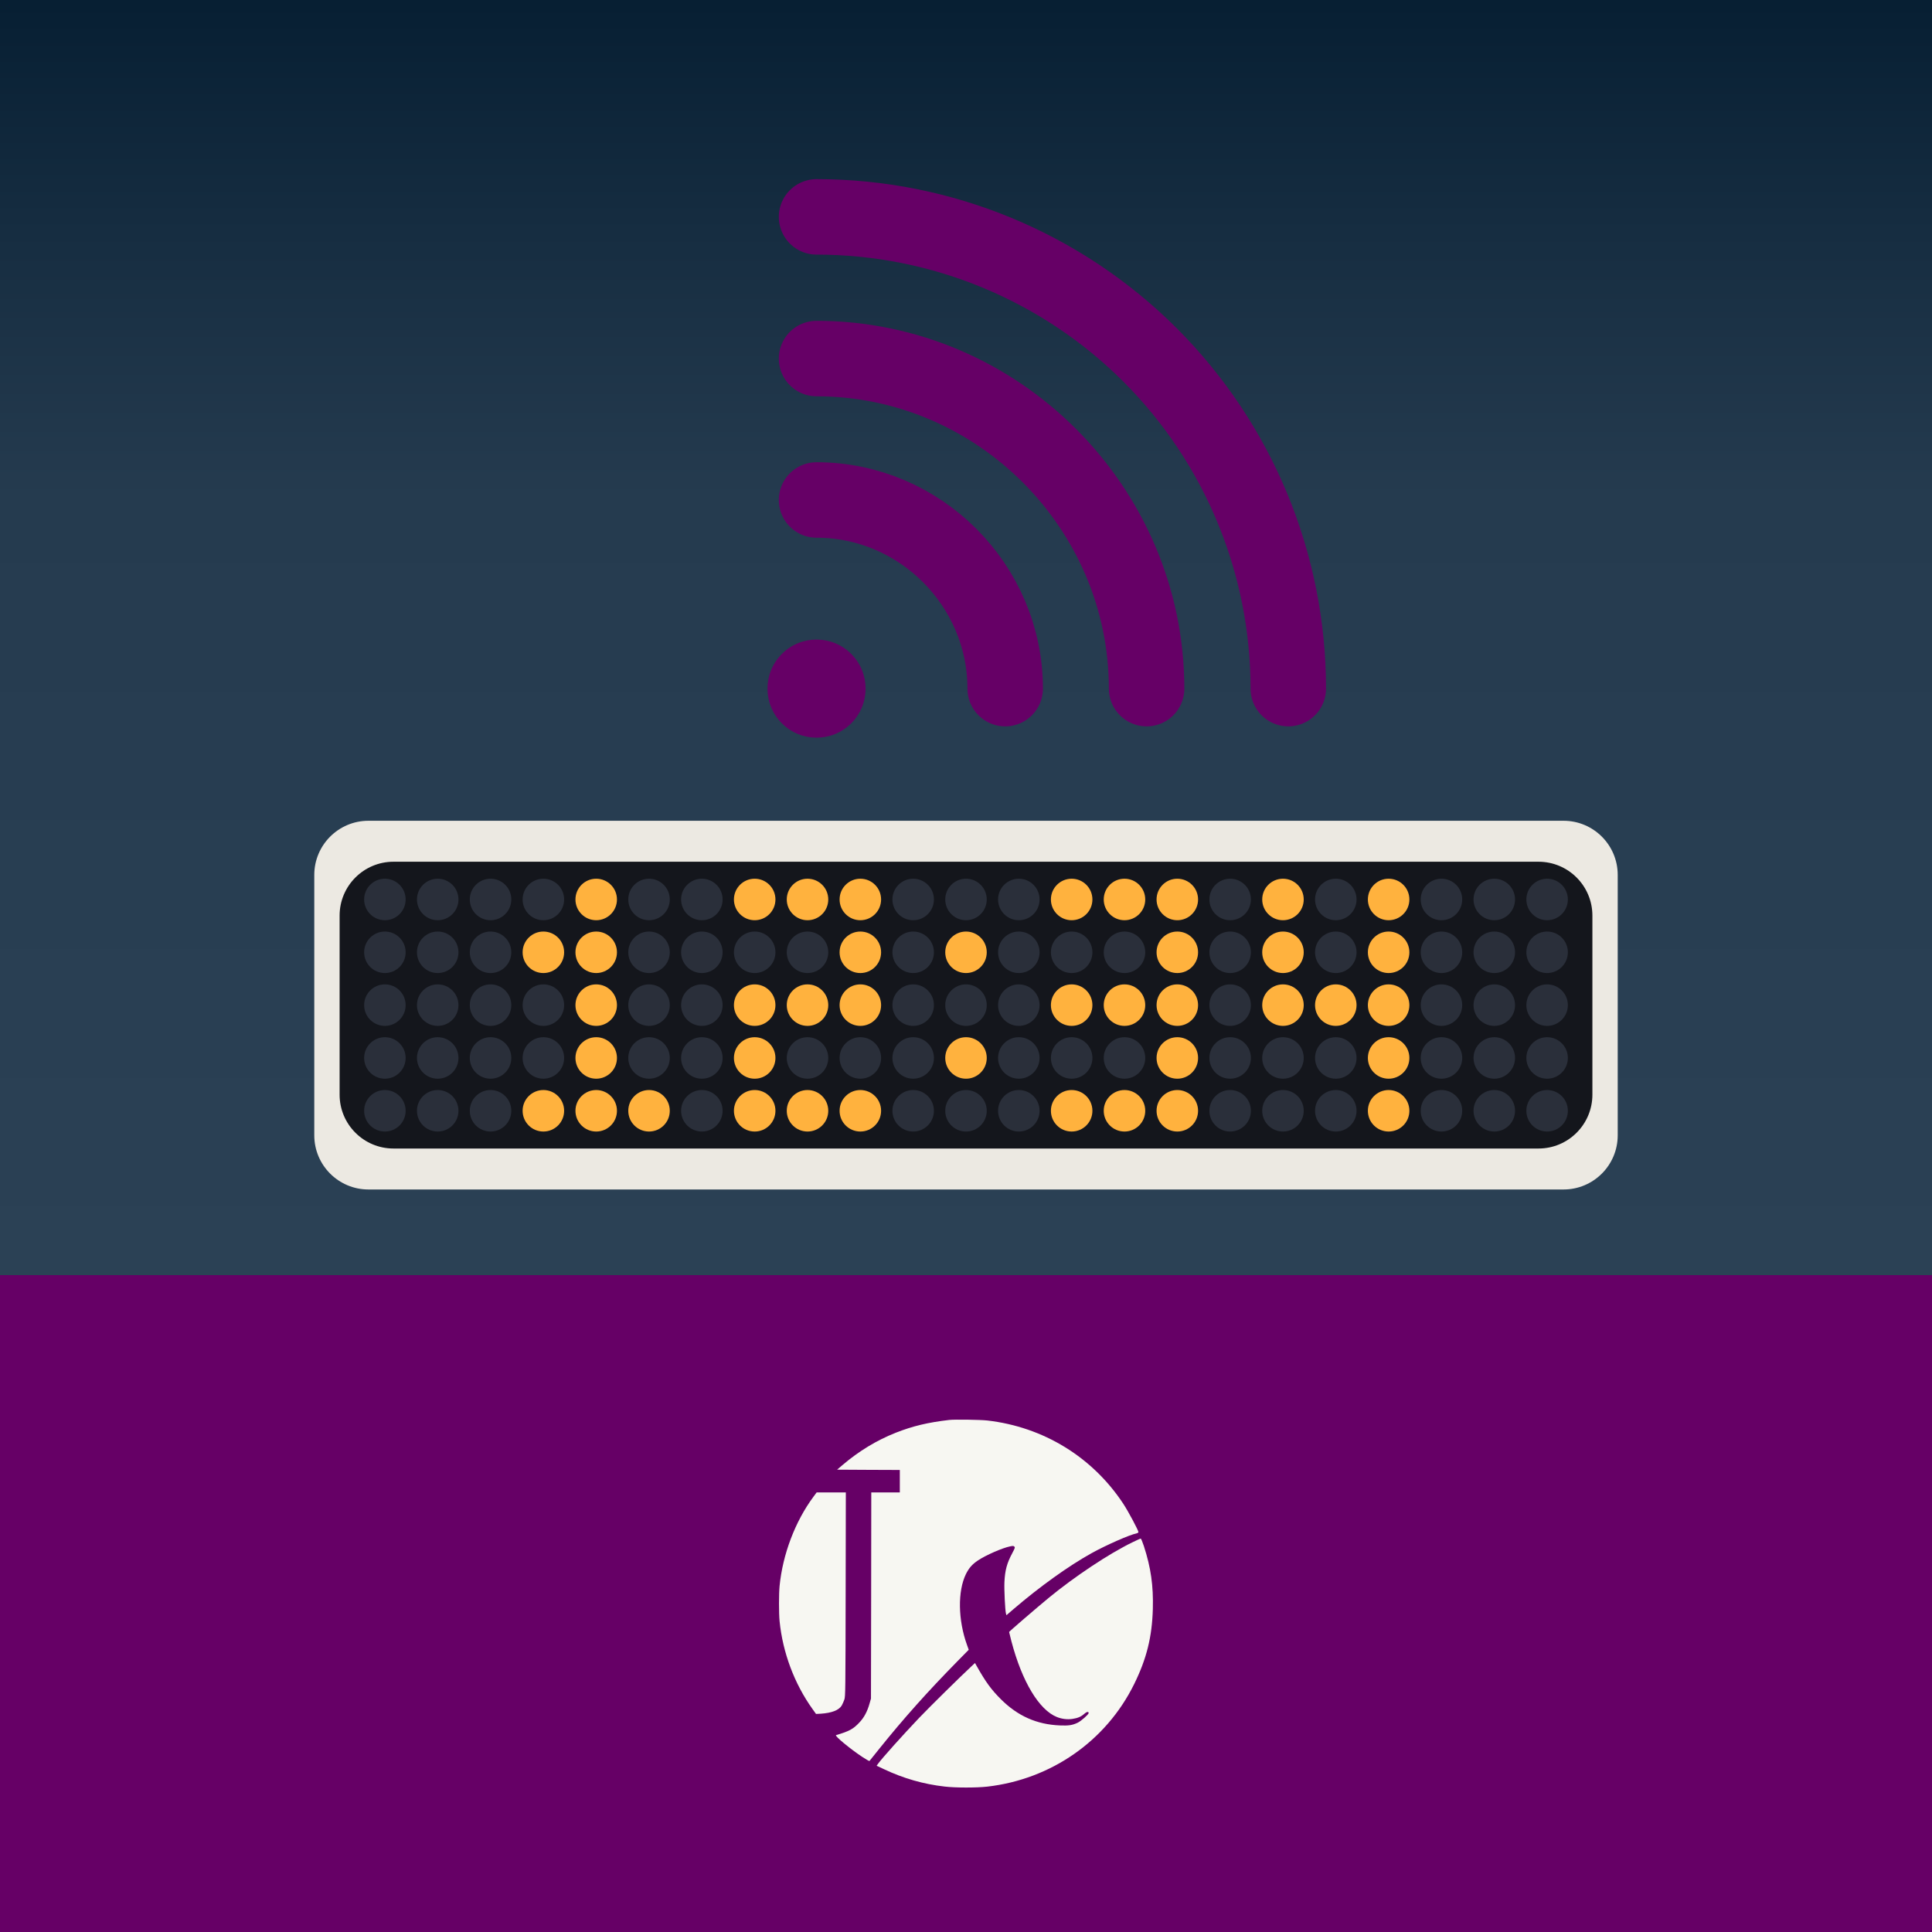
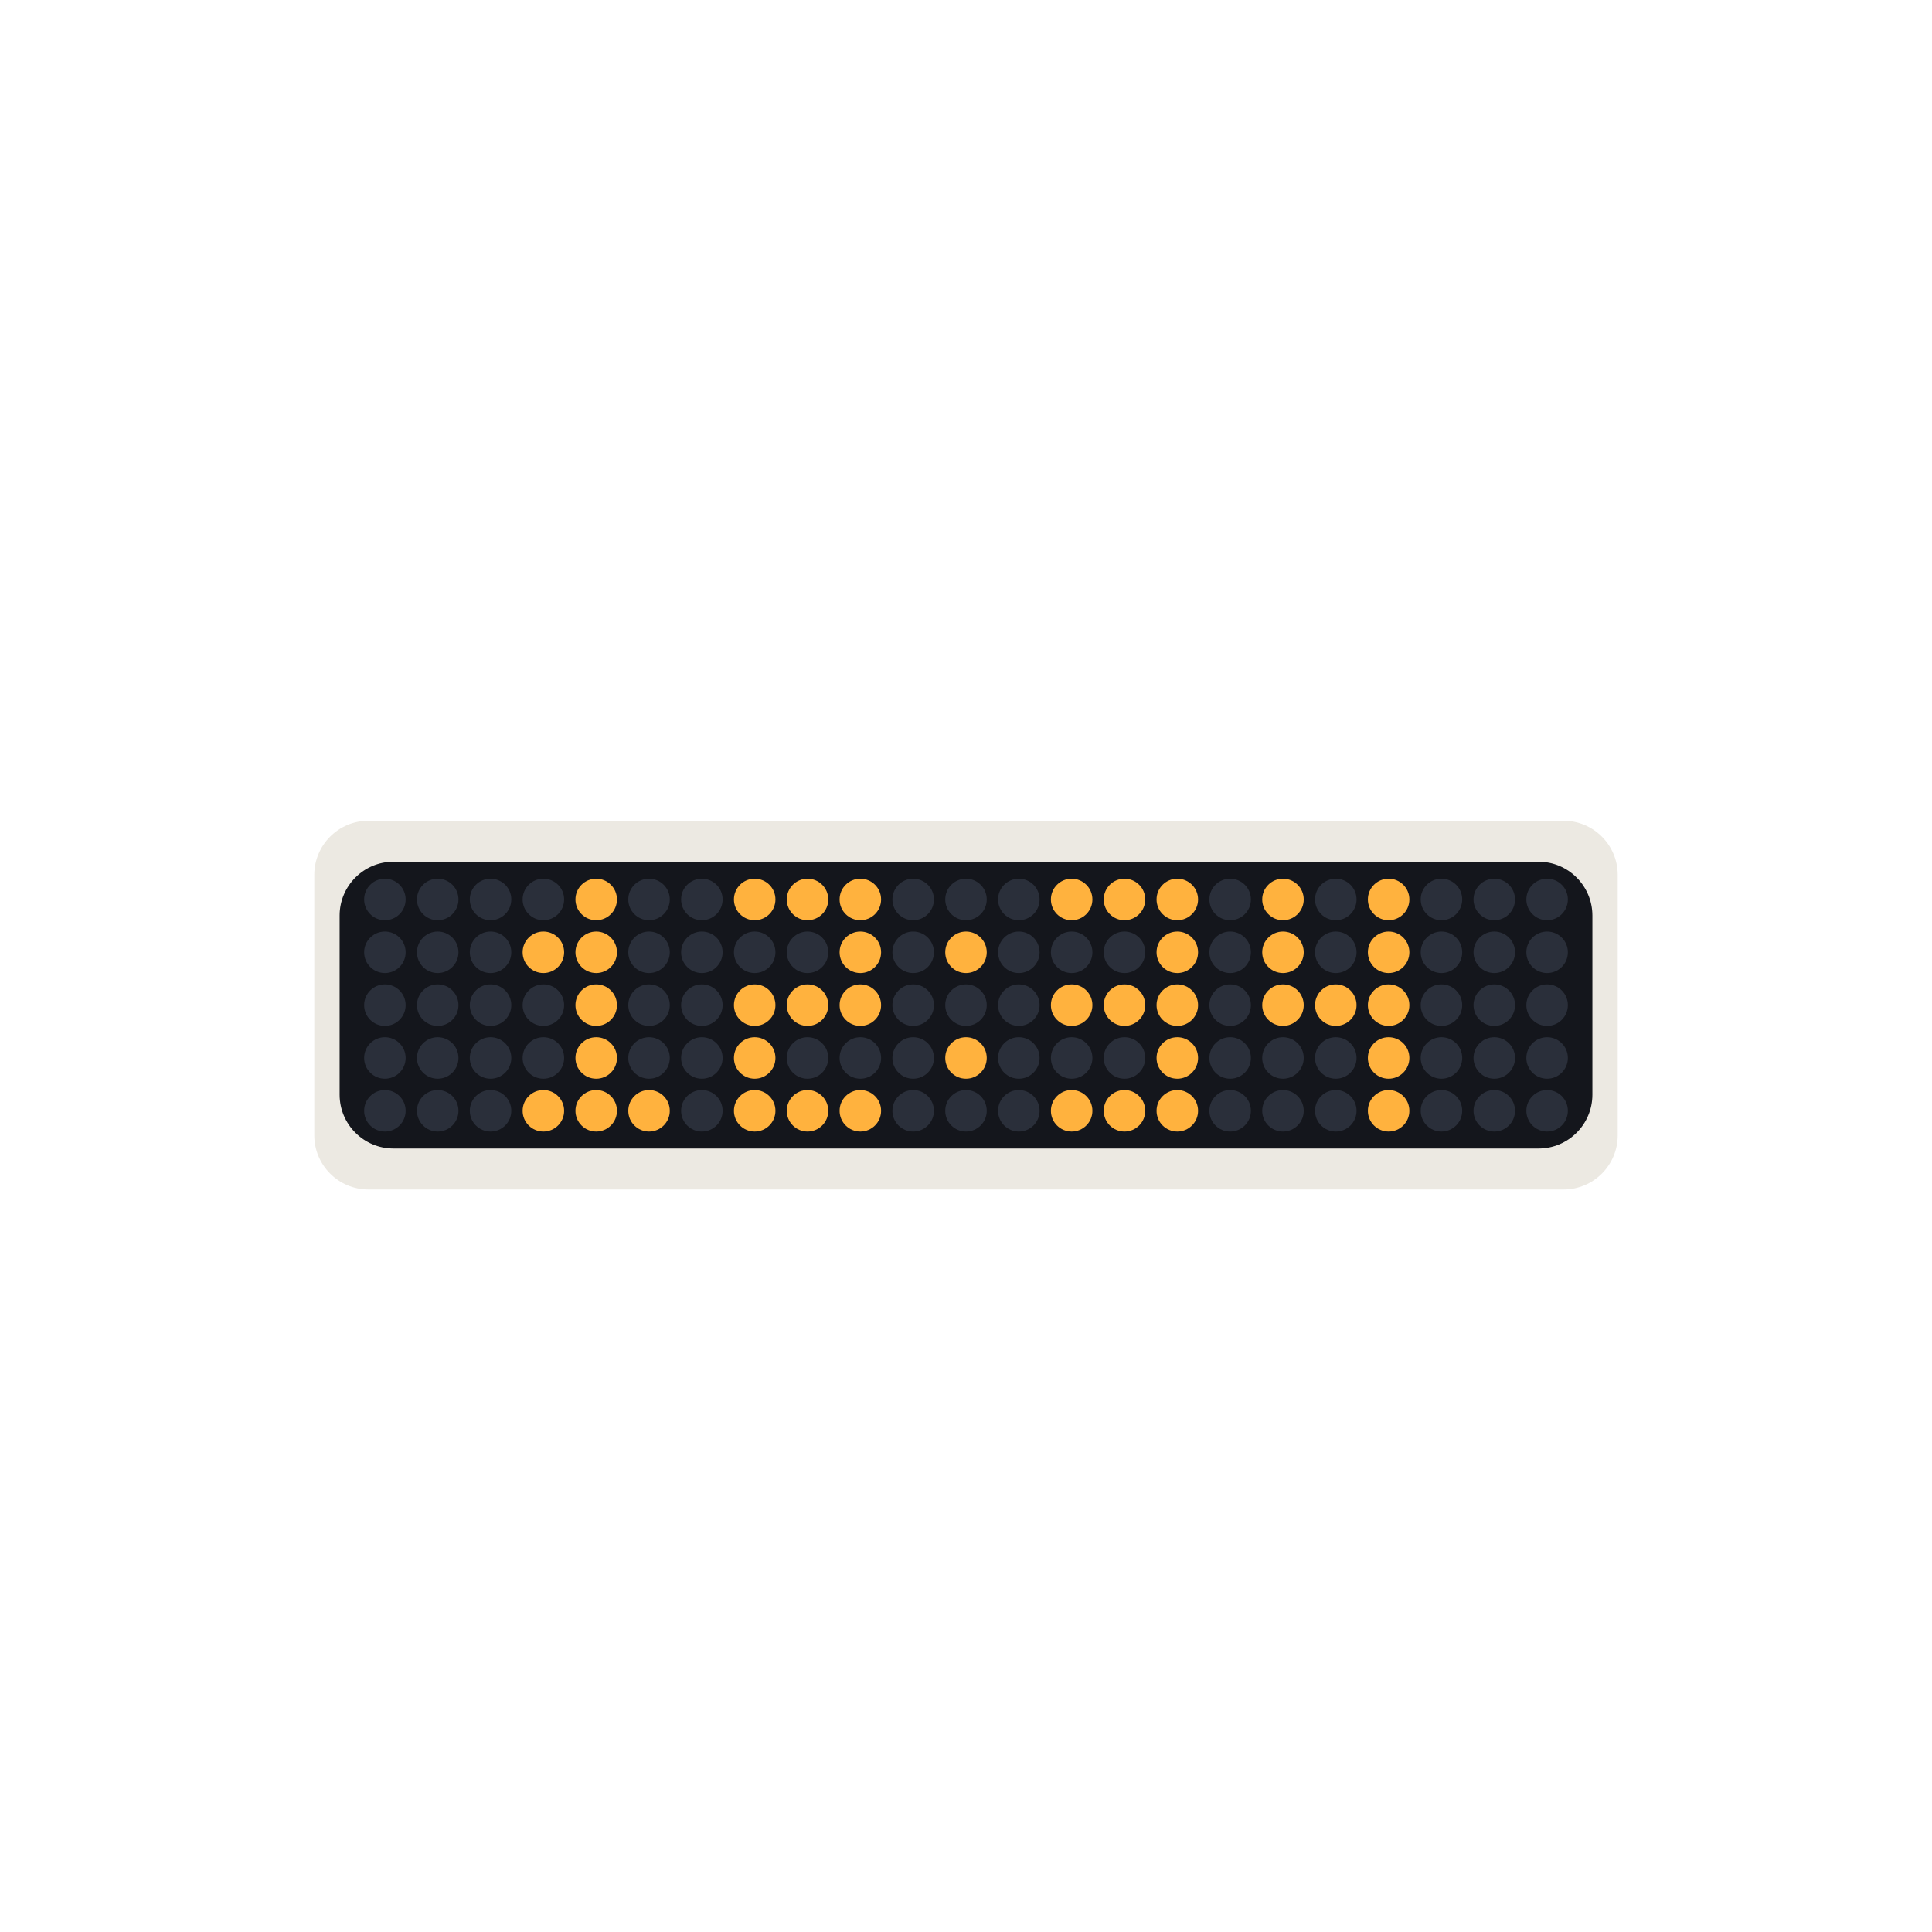
<svg xmlns="http://www.w3.org/2000/svg" width="1024" height="1024" viewBox="0 0 250 250" version="1.1" xml:space="preserve" style="fill-rule:evenodd;clip-rule:evenodd;stroke-linecap:round;">
-   <rect x="0" y="0" width="250" height="250" style="fill:url(#_Linear1);" />
-   <g transform="matrix(2.5,0,0,2.5,0,0)">
-     <rect x="0" y="66" width="100" height="34" style="fill:rgb(102,0,102);" />
-   </g>
-   <g transform="matrix(0.078571,0,0,0.078571,97.5,180)">
-     <g id="m" transform="matrix(0.1,0,0,-0.1,0,700)">
-       <path d="M3225,6524C2872,6483 2625,6424 2345,6314C2027,6188 1736,6011 1466,5781L1377,5705L1894,5702L2410,5700L2410,5330L1940,5330L1938,3633L1935,1935L1912,1855C1875,1722 1821,1621 1742,1539C1641,1432 1578,1398 1360,1333C1330,1324 1586,1111 1791,975C1853,934 1907,903 1910,907C1914,912 1989,1005 2077,1115C2473,1608 2867,2049 3361,2552L3545,2739L3517,2817C3368,3229 3361,3704 3499,3986C3550,4087 3601,4146 3698,4211C3829,4298 4099,4416 4227,4442C4272,4451 4284,4451 4296,4438C4310,4425 4306,4413 4261,4328C4174,4166 4142,4047 4133,3855C4127,3735 4144,3388 4158,3336L4166,3308L4282,3408C4716,3780 5189,4119 5565,4328C5804,4461 6196,4634 6310,4656C6326,4660 6340,4669 6340,4676C6340,4705 6175,5014 6092,5141C5584,5913 4775,6409 3850,6515C3728,6528 3320,6534 3225,6524Z" style="fill:rgb(247,247,242);fill-rule:nonzero;" />
-       <path d="M986,5257C686,4851 482,4313 430,3791C417,3658 417,3342 430,3209C482,2692 673,2181 972,1763L1030,1682L1108,1686C1290,1698 1408,1744 1454,1822C1467,1846 1487,1890 1497,1920C1514,1972 1515,2058 1518,3653L1521,5330L1040,5330L986,5257Z" style="fill:rgb(247,247,242);fill-rule:nonzero;" />
-       <path d="M6235,4506C5858,4323 5290,3946 4865,3596C4671,3437 4210,3039 4210,3032C4210,3028 4228,2958 4249,2875C4423,2215 4704,1747 4998,1631C5079,1599 5167,1588 5251,1600C5339,1613 5395,1636 5448,1684C5486,1719 5520,1725 5520,1697C5520,1674 5393,1563 5338,1537C5251,1496 5191,1487 5045,1493C4664,1509 4351,1648 4074,1925C3914,2085 3825,2207 3675,2473L3648,2521L3587,2464C3396,2286 2901,1798 2731,1620C2456,1331 2116,952 2048,857L2028,829L2152,771C2468,621 2802,525 3150,486C3327,465 3673,465 3850,485C4904,606 5809,1238 6270,2175C6475,2591 6564,2951 6577,3410C6587,3795 6546,4088 6429,4448C6407,4515 6384,4570 6377,4570C6370,4570 6307,4541 6235,4506Z" style="fill:rgb(247,247,242);fill-rule:nonzero;" />
-     </g>
-   </g>
  <g transform="matrix(0.227924,0,0,0.216868,8.302703,-15.67273)">
    <path d="M851.257,562C868.225,562 882,576.478 882,594.31L882,749.69C882,767.522 868.225,782 851.257,782L172.743,782C155.775,782 142,767.522 142,749.69L142,594.31C142,576.478 155.775,562 172.743,562L851.257,562Z" style="fill:rgb(236,233,226);" />
  </g>
  <g transform="matrix(1,0,0,1,0,-32)">
    <g transform="matrix(0.244141,0,0,0.244141,0,-2)">
      <path d="M815.455,596C831.209,596 844,608.791 844,624.545L844,719.455C844,735.209 831.209,748 815.455,748L208.545,748C192.791,748 180,735.209 180,719.455L180,624.545C180,608.791 192.791,596 208.545,596L815.455,596Z" style="fill:rgb(20,22,28);" />
    </g>
    <g>
      <g transform="matrix(0.244141,0,0,0.244141,0,-2)">
        <circle cx="204" cy="616" r="11" style="fill:rgb(42,47,58);" />
      </g>
      <g transform="matrix(0.244141,0,0,0.244141,0,-2)">
        <circle cx="232" cy="616" r="11" style="fill:rgb(42,47,58);" />
      </g>
      <g transform="matrix(0.244141,0,0,0.244141,0,-2)">
        <circle cx="260" cy="616" r="11" style="fill:rgb(42,47,58);" />
      </g>
      <g transform="matrix(0.244141,0,0,0.244141,0,-2)">
        <circle cx="288" cy="616" r="11" style="fill:rgb(42,47,58);" />
      </g>
      <g transform="matrix(0.244141,0,0,0.244141,0,-2)">
        <circle cx="344" cy="616" r="11" style="fill:rgb(42,47,58);" />
      </g>
      <g transform="matrix(0.244141,0,0,0.244141,0,-2)">
        <circle cx="372" cy="616" r="11" style="fill:rgb(42,47,58);" />
      </g>
      <g transform="matrix(0.244141,0,0,0.244141,0,-2)">
        <circle cx="484" cy="616" r="11" style="fill:rgb(42,47,58);" />
      </g>
      <g transform="matrix(0.244141,0,0,0.244141,0,-2)">
        <circle cx="512" cy="616" r="11" style="fill:rgb(42,47,58);" />
      </g>
      <g transform="matrix(0.244141,0,0,0.244141,0,-2)">
        <circle cx="540" cy="616" r="11" style="fill:rgb(42,47,58);" />
      </g>
      <g transform="matrix(0.244141,0,0,0.244141,0,-2)">
        <circle cx="652" cy="616" r="11" style="fill:rgb(42,47,58);" />
      </g>
      <g transform="matrix(0.244141,0,0,0.244141,0,-2)">
        <circle cx="708" cy="616" r="11" style="fill:rgb(42,47,58);" />
      </g>
      <g transform="matrix(0.244141,0,0,0.244141,0,-2)">
        <circle cx="764" cy="616" r="11" style="fill:rgb(42,47,58);" />
      </g>
      <g transform="matrix(0.244141,0,0,0.244141,0,-2)">
        <circle cx="792" cy="616" r="11" style="fill:rgb(42,47,58);" />
      </g>
      <g transform="matrix(0.244141,0,0,0.244141,0,-2)">
        <circle cx="820" cy="616" r="11" style="fill:rgb(42,47,58);" />
      </g>
      <g transform="matrix(0.244141,0,0,0.244141,0,-2)">
        <circle cx="204" cy="644" r="11" style="fill:rgb(42,47,58);" />
      </g>
      <g transform="matrix(0.244141,0,0,0.244141,0,-2)">
        <circle cx="232" cy="644" r="11" style="fill:rgb(42,47,58);" />
      </g>
      <g transform="matrix(0.244141,0,0,0.244141,0,-2)">
        <circle cx="260" cy="644" r="11" style="fill:rgb(42,47,58);" />
      </g>
      <g transform="matrix(0.244141,0,0,0.244141,0,-2)">
        <circle cx="344" cy="644" r="11" style="fill:rgb(42,47,58);" />
      </g>
      <g transform="matrix(0.244141,0,0,0.244141,0,-2)">
        <circle cx="372" cy="644" r="11" style="fill:rgb(42,47,58);" />
      </g>
      <g transform="matrix(0.244141,0,0,0.244141,0,-2)">
        <circle cx="400" cy="644" r="11" style="fill:rgb(42,47,58);" />
      </g>
      <g transform="matrix(0.244141,0,0,0.244141,0,-2)">
        <circle cx="428" cy="644" r="11" style="fill:rgb(42,47,58);" />
      </g>
      <g transform="matrix(0.244141,0,0,0.244141,0,-2)">
        <circle cx="484" cy="644" r="11" style="fill:rgb(42,47,58);" />
      </g>
      <g transform="matrix(0.244141,0,0,0.244141,0,-2)">
        <circle cx="540" cy="644" r="11" style="fill:rgb(42,47,58);" />
      </g>
      <g transform="matrix(0.244141,0,0,0.244141,0,-2)">
        <circle cx="568" cy="644" r="11" style="fill:rgb(42,47,58);" />
      </g>
      <g transform="matrix(0.244141,0,0,0.244141,0,-2)">
        <circle cx="596" cy="644" r="11" style="fill:rgb(42,47,58);" />
      </g>
      <g transform="matrix(0.244141,0,0,0.244141,0,-2)">
        <circle cx="652" cy="644" r="11" style="fill:rgb(42,47,58);" />
      </g>
      <g transform="matrix(0.244141,0,0,0.244141,0,-2)">
        <circle cx="708" cy="644" r="11" style="fill:rgb(42,47,58);" />
      </g>
      <g transform="matrix(0.244141,0,0,0.244141,0,-2)">
        <circle cx="764" cy="644" r="11" style="fill:rgb(42,47,58);" />
      </g>
      <g transform="matrix(0.244141,0,0,0.244141,0,-2)">
        <circle cx="792" cy="644" r="11" style="fill:rgb(42,47,58);" />
      </g>
      <g transform="matrix(0.244141,0,0,0.244141,0,-2)">
        <circle cx="820" cy="644" r="11" style="fill:rgb(42,47,58);" />
      </g>
      <g transform="matrix(0.244141,0,0,0.244141,0,-2)">
        <circle cx="204" cy="672" r="11" style="fill:rgb(42,47,58);" />
      </g>
      <g transform="matrix(0.244141,0,0,0.244141,0,-2)">
        <circle cx="232" cy="672" r="11" style="fill:rgb(42,47,58);" />
      </g>
      <g transform="matrix(0.244141,0,0,0.244141,0,-2)">
        <circle cx="260" cy="672" r="11" style="fill:rgb(42,47,58);" />
      </g>
      <g transform="matrix(0.244141,0,0,0.244141,0,-2)">
        <circle cx="288" cy="672" r="11" style="fill:rgb(42,47,58);" />
      </g>
      <g transform="matrix(0.244141,0,0,0.244141,0,-2)">
        <circle cx="344" cy="672" r="11" style="fill:rgb(42,47,58);" />
      </g>
      <g transform="matrix(0.244141,0,0,0.244141,0,-2)">
        <circle cx="372" cy="672" r="11" style="fill:rgb(42,47,58);" />
      </g>
      <g transform="matrix(0.244141,0,0,0.244141,0,-2)">
        <circle cx="484" cy="672" r="11" style="fill:rgb(42,47,58);" />
      </g>
      <g transform="matrix(0.244141,0,0,0.244141,0,-2)">
        <circle cx="512" cy="672" r="11" style="fill:rgb(42,47,58);" />
      </g>
      <g transform="matrix(0.244141,0,0,0.244141,0,-2)">
        <circle cx="540" cy="672" r="11" style="fill:rgb(42,47,58);" />
      </g>
      <g transform="matrix(0.244141,0,0,0.244141,0,-2)">
        <circle cx="652" cy="672" r="11" style="fill:rgb(42,47,58);" />
      </g>
      <g transform="matrix(0.244141,0,0,0.244141,0,-2)">
        <circle cx="764" cy="672" r="11" style="fill:rgb(42,47,58);" />
      </g>
      <g transform="matrix(0.244141,0,0,0.244141,0,-2)">
        <circle cx="792" cy="672" r="11" style="fill:rgb(42,47,58);" />
      </g>
      <g transform="matrix(0.244141,0,0,0.244141,0,-2)">
        <circle cx="820" cy="672" r="11" style="fill:rgb(42,47,58);" />
      </g>
      <g transform="matrix(0.244141,0,0,0.244141,0,-2)">
        <circle cx="204" cy="700" r="11" style="fill:rgb(42,47,58);" />
      </g>
      <g transform="matrix(0.244141,0,0,0.244141,0,-2)">
        <circle cx="232" cy="700" r="11" style="fill:rgb(42,47,58);" />
      </g>
      <g transform="matrix(0.244141,0,0,0.244141,0,-2)">
        <circle cx="260" cy="700" r="11" style="fill:rgb(42,47,58);" />
      </g>
      <g transform="matrix(0.244141,0,0,0.244141,0,-2)">
        <circle cx="288" cy="700" r="11" style="fill:rgb(42,47,58);" />
      </g>
      <g transform="matrix(0.244141,0,0,0.244141,0,-2)">
        <circle cx="344" cy="700" r="11" style="fill:rgb(42,47,58);" />
      </g>
      <g transform="matrix(0.244141,0,0,0.244141,0,-2)">
        <circle cx="372" cy="700" r="11" style="fill:rgb(42,47,58);" />
      </g>
      <g transform="matrix(0.244141,0,0,0.244141,0,-2)">
        <circle cx="428" cy="700" r="11" style="fill:rgb(42,47,58);" />
      </g>
      <g transform="matrix(0.244141,0,0,0.244141,0,-2)">
        <circle cx="456" cy="700" r="11" style="fill:rgb(42,47,58);" />
      </g>
      <g transform="matrix(0.244141,0,0,0.244141,0,-2)">
        <circle cx="484" cy="700" r="11" style="fill:rgb(42,47,58);" />
      </g>
      <g transform="matrix(0.244141,0,0,0.244141,0,-2)">
        <circle cx="540" cy="700" r="11" style="fill:rgb(42,47,58);" />
      </g>
      <g transform="matrix(0.244141,0,0,0.244141,0,-2)">
        <circle cx="568" cy="700" r="11" style="fill:rgb(42,47,58);" />
      </g>
      <g transform="matrix(0.244141,0,0,0.244141,0,-2)">
        <circle cx="596" cy="700" r="11" style="fill:rgb(42,47,58);" />
      </g>
      <g transform="matrix(0.244141,0,0,0.244141,0,-2)">
        <circle cx="652" cy="700" r="11" style="fill:rgb(42,47,58);" />
      </g>
      <g transform="matrix(0.244141,0,0,0.244141,0,-2)">
        <circle cx="680" cy="700" r="11" style="fill:rgb(42,47,58);" />
      </g>
      <g transform="matrix(0.244141,0,0,0.244141,0,-2)">
        <circle cx="708" cy="700" r="11" style="fill:rgb(42,47,58);" />
      </g>
      <g transform="matrix(0.244141,0,0,0.244141,0,-2)">
        <circle cx="764" cy="700" r="11" style="fill:rgb(42,47,58);" />
      </g>
      <g transform="matrix(0.244141,0,0,0.244141,0,-2)">
        <circle cx="792" cy="700" r="11" style="fill:rgb(42,47,58);" />
      </g>
      <g transform="matrix(0.244141,0,0,0.244141,0,-2)">
        <circle cx="820" cy="700" r="11" style="fill:rgb(42,47,58);" />
      </g>
      <g transform="matrix(0.244141,0,0,0.244141,0,-2)">
        <circle cx="204" cy="728" r="11" style="fill:rgb(42,47,58);" />
      </g>
      <g transform="matrix(0.244141,0,0,0.244141,0,-2)">
        <circle cx="232" cy="728" r="11" style="fill:rgb(42,47,58);" />
      </g>
      <g transform="matrix(0.244141,0,0,0.244141,0,-2)">
        <circle cx="260" cy="728" r="11" style="fill:rgb(42,47,58);" />
      </g>
      <g transform="matrix(0.244141,0,0,0.244141,0,-2)">
        <circle cx="372" cy="728" r="11" style="fill:rgb(42,47,58);" />
      </g>
      <g transform="matrix(0.244141,0,0,0.244141,0,-2)">
        <circle cx="484" cy="728" r="11" style="fill:rgb(42,47,58);" />
      </g>
      <g transform="matrix(0.244141,0,0,0.244141,0,-2)">
        <circle cx="512" cy="728" r="11" style="fill:rgb(42,47,58);" />
      </g>
      <g transform="matrix(0.244141,0,0,0.244141,0,-2)">
        <circle cx="540" cy="728" r="11" style="fill:rgb(42,47,58);" />
      </g>
      <g transform="matrix(0.244141,0,0,0.244141,0,-2)">
        <circle cx="652" cy="728" r="11" style="fill:rgb(42,47,58);" />
      </g>
      <g transform="matrix(0.244141,0,0,0.244141,0,-2)">
        <circle cx="680" cy="728" r="11" style="fill:rgb(42,47,58);" />
      </g>
      <g transform="matrix(0.244141,0,0,0.244141,0,-2)">
        <circle cx="708" cy="728" r="11" style="fill:rgb(42,47,58);" />
      </g>
      <g transform="matrix(0.244141,0,0,0.244141,0,-2)">
        <circle cx="764" cy="728" r="11" style="fill:rgb(42,47,58);" />
      </g>
      <g transform="matrix(0.244141,0,0,0.244141,0,-2)">
        <circle cx="792" cy="728" r="11" style="fill:rgb(42,47,58);" />
      </g>
      <g transform="matrix(0.244141,0,0,0.244141,0,-2)">
        <circle cx="820" cy="728" r="11" style="fill:rgb(42,47,58);" />
      </g>
    </g>
    <g transform="matrix(1,0,0,1,0,-2)">
      <g transform="matrix(0.244141,0,0,0.244141,0,0)">
        <circle cx="288" cy="644" r="11" style="fill:rgb(255,178,62);" />
        <circle cx="288" cy="728" r="11" style="fill:rgb(255,178,62);" />
        <circle cx="316" cy="616" r="11" style="fill:rgb(255,178,62);" />
        <circle cx="316" cy="644" r="11" style="fill:rgb(255,178,62);" />
        <circle cx="316" cy="672" r="11" style="fill:rgb(255,178,62);" />
        <circle cx="316" cy="700" r="11" style="fill:rgb(255,178,62);" />
        <circle cx="316" cy="728" r="11" style="fill:rgb(255,178,62);" />
        <circle cx="344" cy="728" r="11" style="fill:rgb(255,178,62);" />
        <circle cx="400" cy="616" r="11" style="fill:rgb(255,178,62);" />
        <circle cx="400" cy="672" r="11" style="fill:rgb(255,178,62);" />
        <circle cx="400" cy="700" r="11" style="fill:rgb(255,178,62);" />
        <circle cx="400" cy="728" r="11" style="fill:rgb(255,178,62);" />
        <circle cx="428" cy="616" r="11" style="fill:rgb(255,178,62);" />
        <circle cx="428" cy="672" r="11" style="fill:rgb(255,178,62);" />
        <circle cx="428" cy="728" r="11" style="fill:rgb(255,178,62);" />
        <circle cx="456" cy="616" r="11" style="fill:rgb(255,178,62);" />
        <circle cx="456" cy="644" r="11" style="fill:rgb(255,178,62);" />
        <circle cx="456" cy="672" r="11" style="fill:rgb(255,178,62);" />
        <circle cx="456" cy="728" r="11" style="fill:rgb(255,178,62);" />
        <circle cx="512" cy="644" r="11" style="fill:rgb(255,178,62);" />
        <circle cx="512" cy="700" r="11" style="fill:rgb(255,178,62);" />
        <circle cx="568" cy="616" r="11" style="fill:rgb(255,178,62);" />
        <circle cx="568" cy="672" r="11" style="fill:rgb(255,178,62);" />
        <circle cx="568" cy="728" r="11" style="fill:rgb(255,178,62);" />
        <circle cx="596" cy="616" r="11" style="fill:rgb(255,178,62);" />
        <circle cx="596" cy="672" r="11" style="fill:rgb(255,178,62);" />
        <circle cx="596" cy="728" r="11" style="fill:rgb(255,178,62);" />
        <circle cx="624" cy="616" r="11" style="fill:rgb(255,178,62);" />
        <circle cx="624" cy="644" r="11" style="fill:rgb(255,178,62);" />
        <circle cx="624" cy="672" r="11" style="fill:rgb(255,178,62);" />
        <circle cx="624" cy="700" r="11" style="fill:rgb(255,178,62);" />
        <circle cx="624" cy="728" r="11" style="fill:rgb(255,178,62);" />
        <circle cx="680" cy="616" r="11" style="fill:rgb(255,178,62);" />
        <circle cx="680" cy="644" r="11" style="fill:rgb(255,178,62);" />
        <circle cx="680" cy="672" r="11" style="fill:rgb(255,178,62);" />
        <circle cx="708" cy="672" r="11" style="fill:rgb(255,178,62);" />
        <circle cx="736" cy="616" r="11" style="fill:rgb(255,178,62);" />
        <circle cx="736" cy="644" r="11" style="fill:rgb(255,178,62);" />
        <circle cx="736" cy="672" r="11" style="fill:rgb(255,178,62);" />
        <circle cx="736" cy="700" r="11" style="fill:rgb(255,178,62);" />
        <circle cx="736" cy="728" r="11" style="fill:rgb(255,178,62);" />
      </g>
    </g>
  </g>
-   <g transform="matrix(0.707107,0.707107,-0.707107,0.707107,102.2084,-84.2173)">
-     <g transform="matrix(0.244141,0,0,0.244141,0,0)">
-       <circle cx="512" cy="492" r="26" style="fill:rgb(102,0,102);" />
-     </g>
-     <g transform="matrix(0.244141,0,0,0.244141,0,0)">
-       <path d="M441.3,421.3C480.089,382.523 543.911,382.523 582.7,421.3" style="fill:none;fill-rule:nonzero;stroke:rgb(102,0,102);stroke-width:40px;" />
-     </g>
-     <g transform="matrix(0.244141,0,0,0.244141,0,0)">
-       <path d="M388.3,368.3C456.175,300.473 567.825,300.473 635.7,368.3" style="fill:none;fill-rule:nonzero;stroke:rgb(102,0,102);stroke-width:40px;" />
-     </g>
-     <g transform="matrix(0.244141,0,0,0.244141,0,0)">
-       <path d="M335.2,315.2C382.068,268.32 445.71,241.953 512,241.953C578.29,241.953 641.932,268.32 688.8,315.2" style="fill:none;fill-rule:nonzero;stroke:rgb(102,0,102);stroke-width:40px;" />
-     </g>
-   </g>
-   <defs>
-     <linearGradient id="_Linear1" x1="0" y1="0" x2="1" y2="0" gradientUnits="userSpaceOnUse" gradientTransform="matrix(0,-162,162,0,15,164)">
-       <stop offset="0" style="stop-color:rgb(43,65,85);stop-opacity:1" />
-       <stop offset="0.61" style="stop-color:rgb(37,59,79);stop-opacity:1" />
-       <stop offset="0.82" style="stop-color:rgb(22,45,65);stop-opacity:1" />
-       <stop offset="1" style="stop-color:rgb(7,31,51);stop-opacity:1" />
-     </linearGradient>
-   </defs>
</svg>
